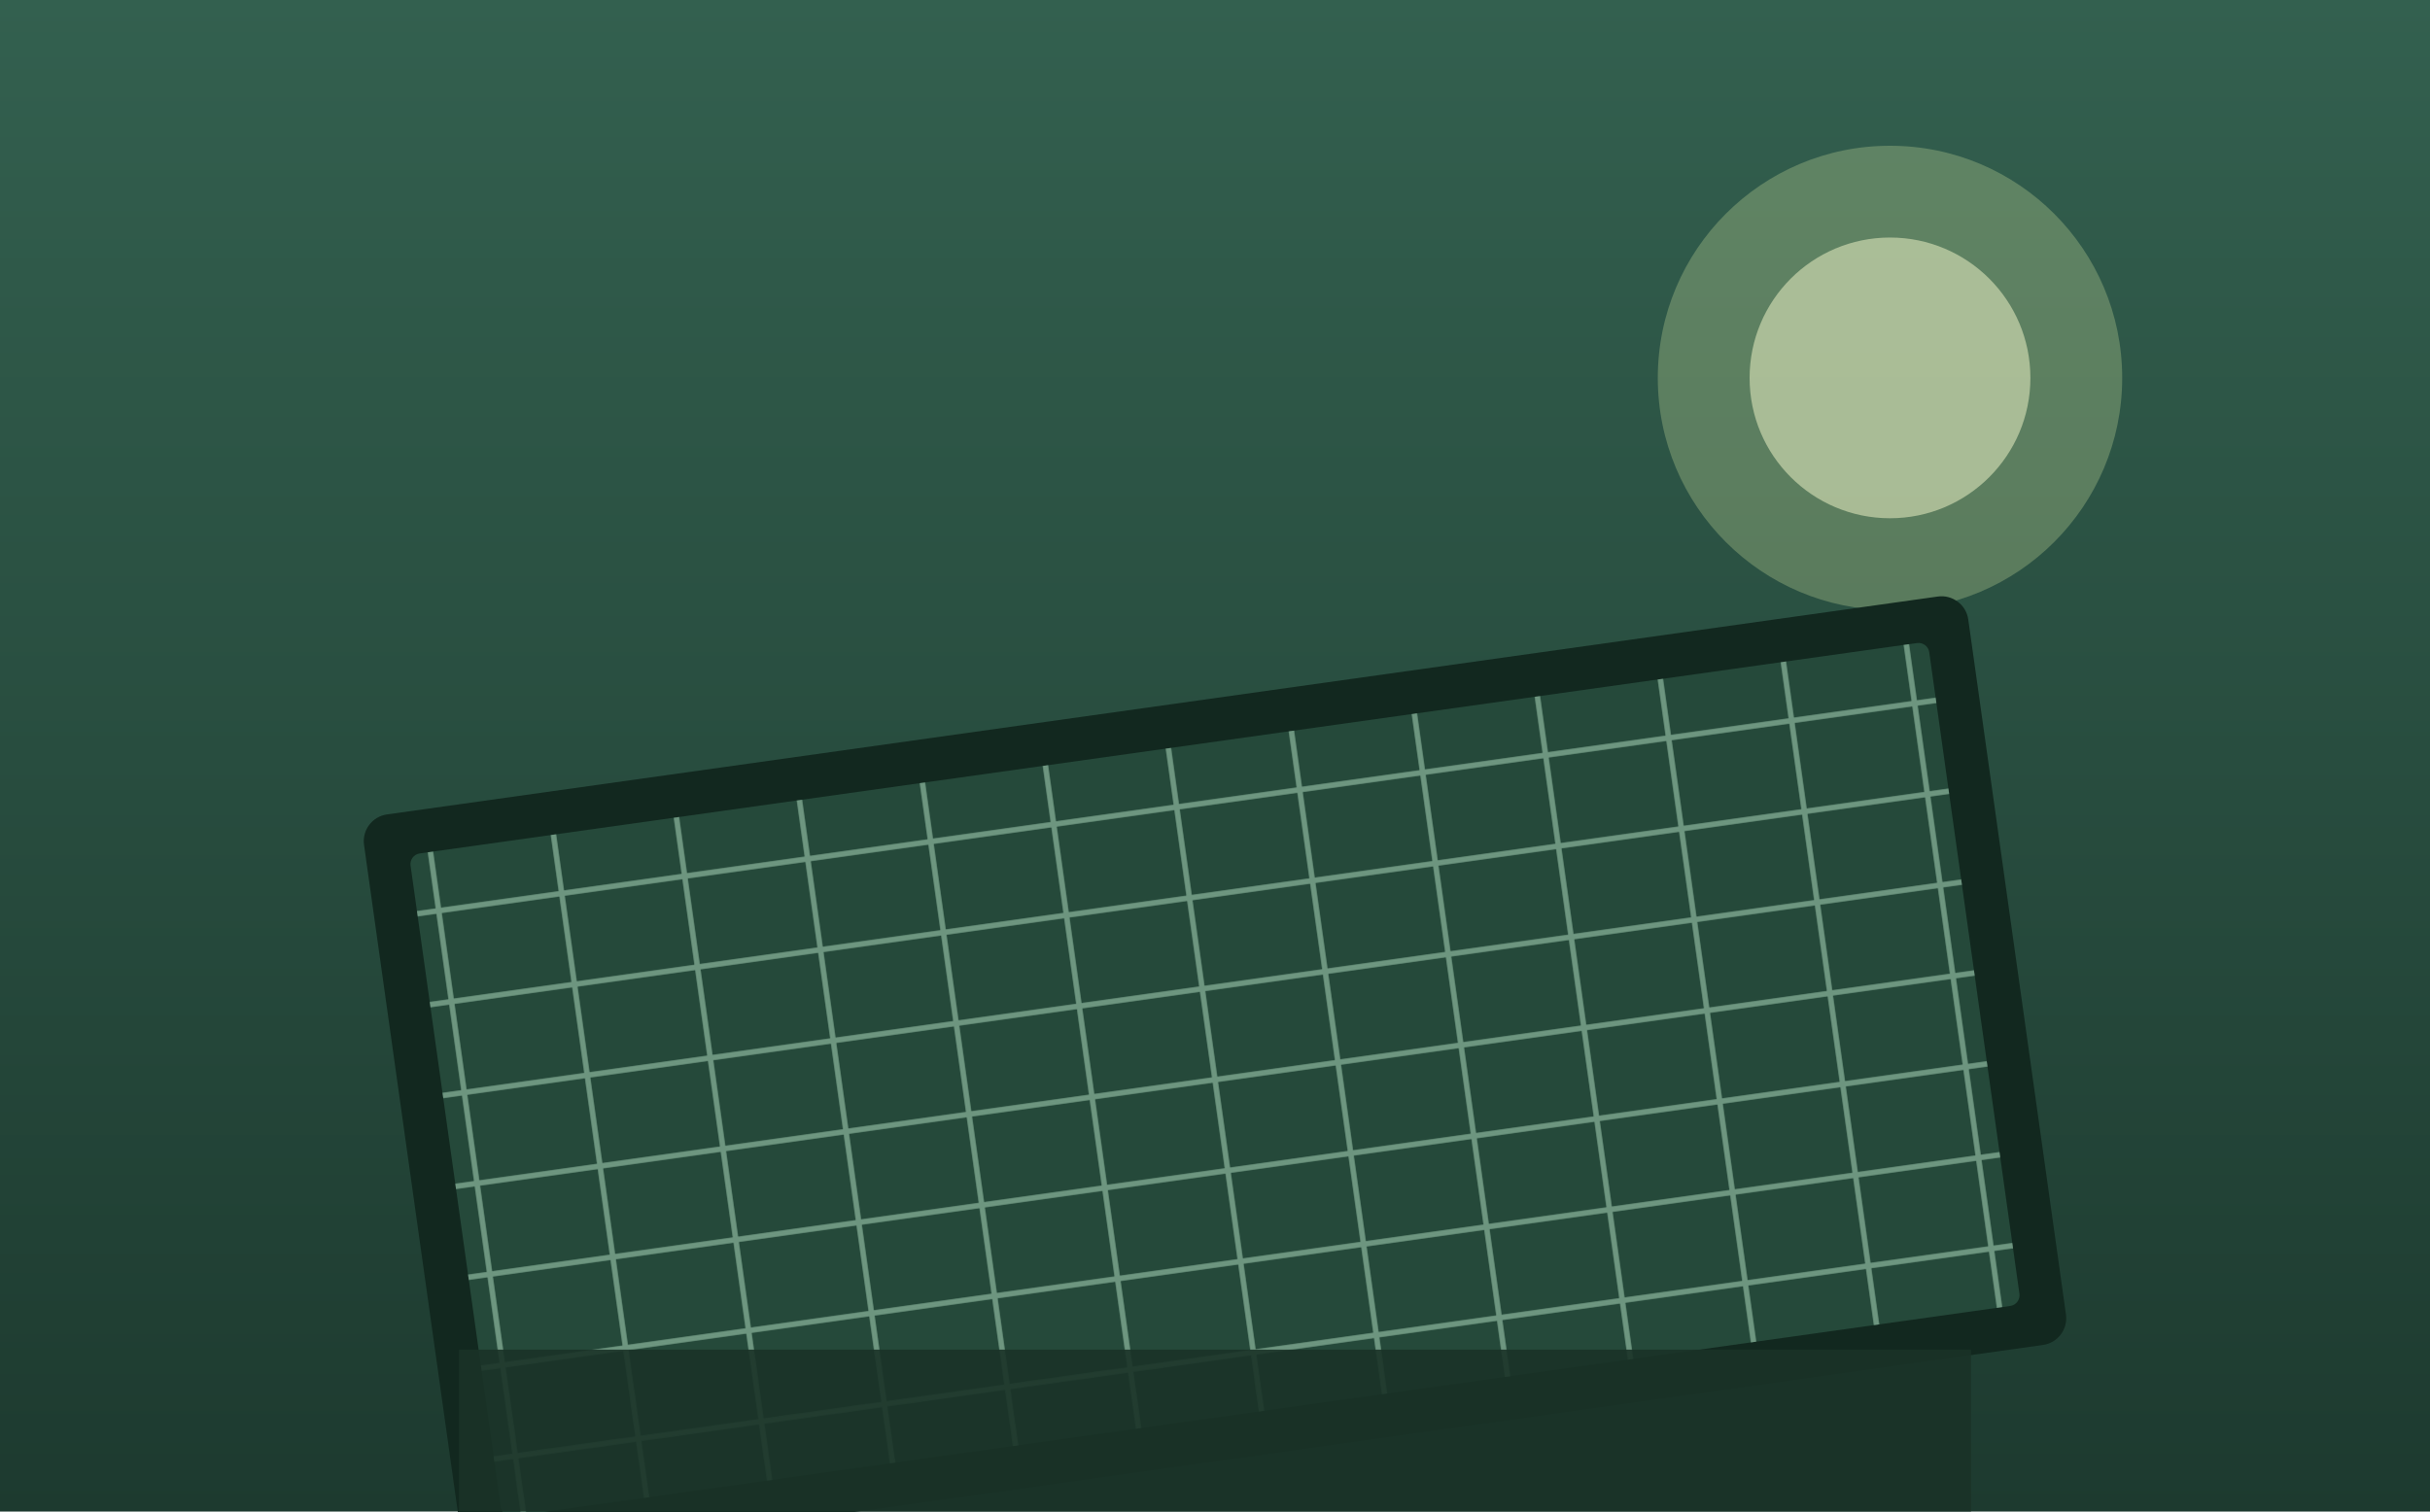
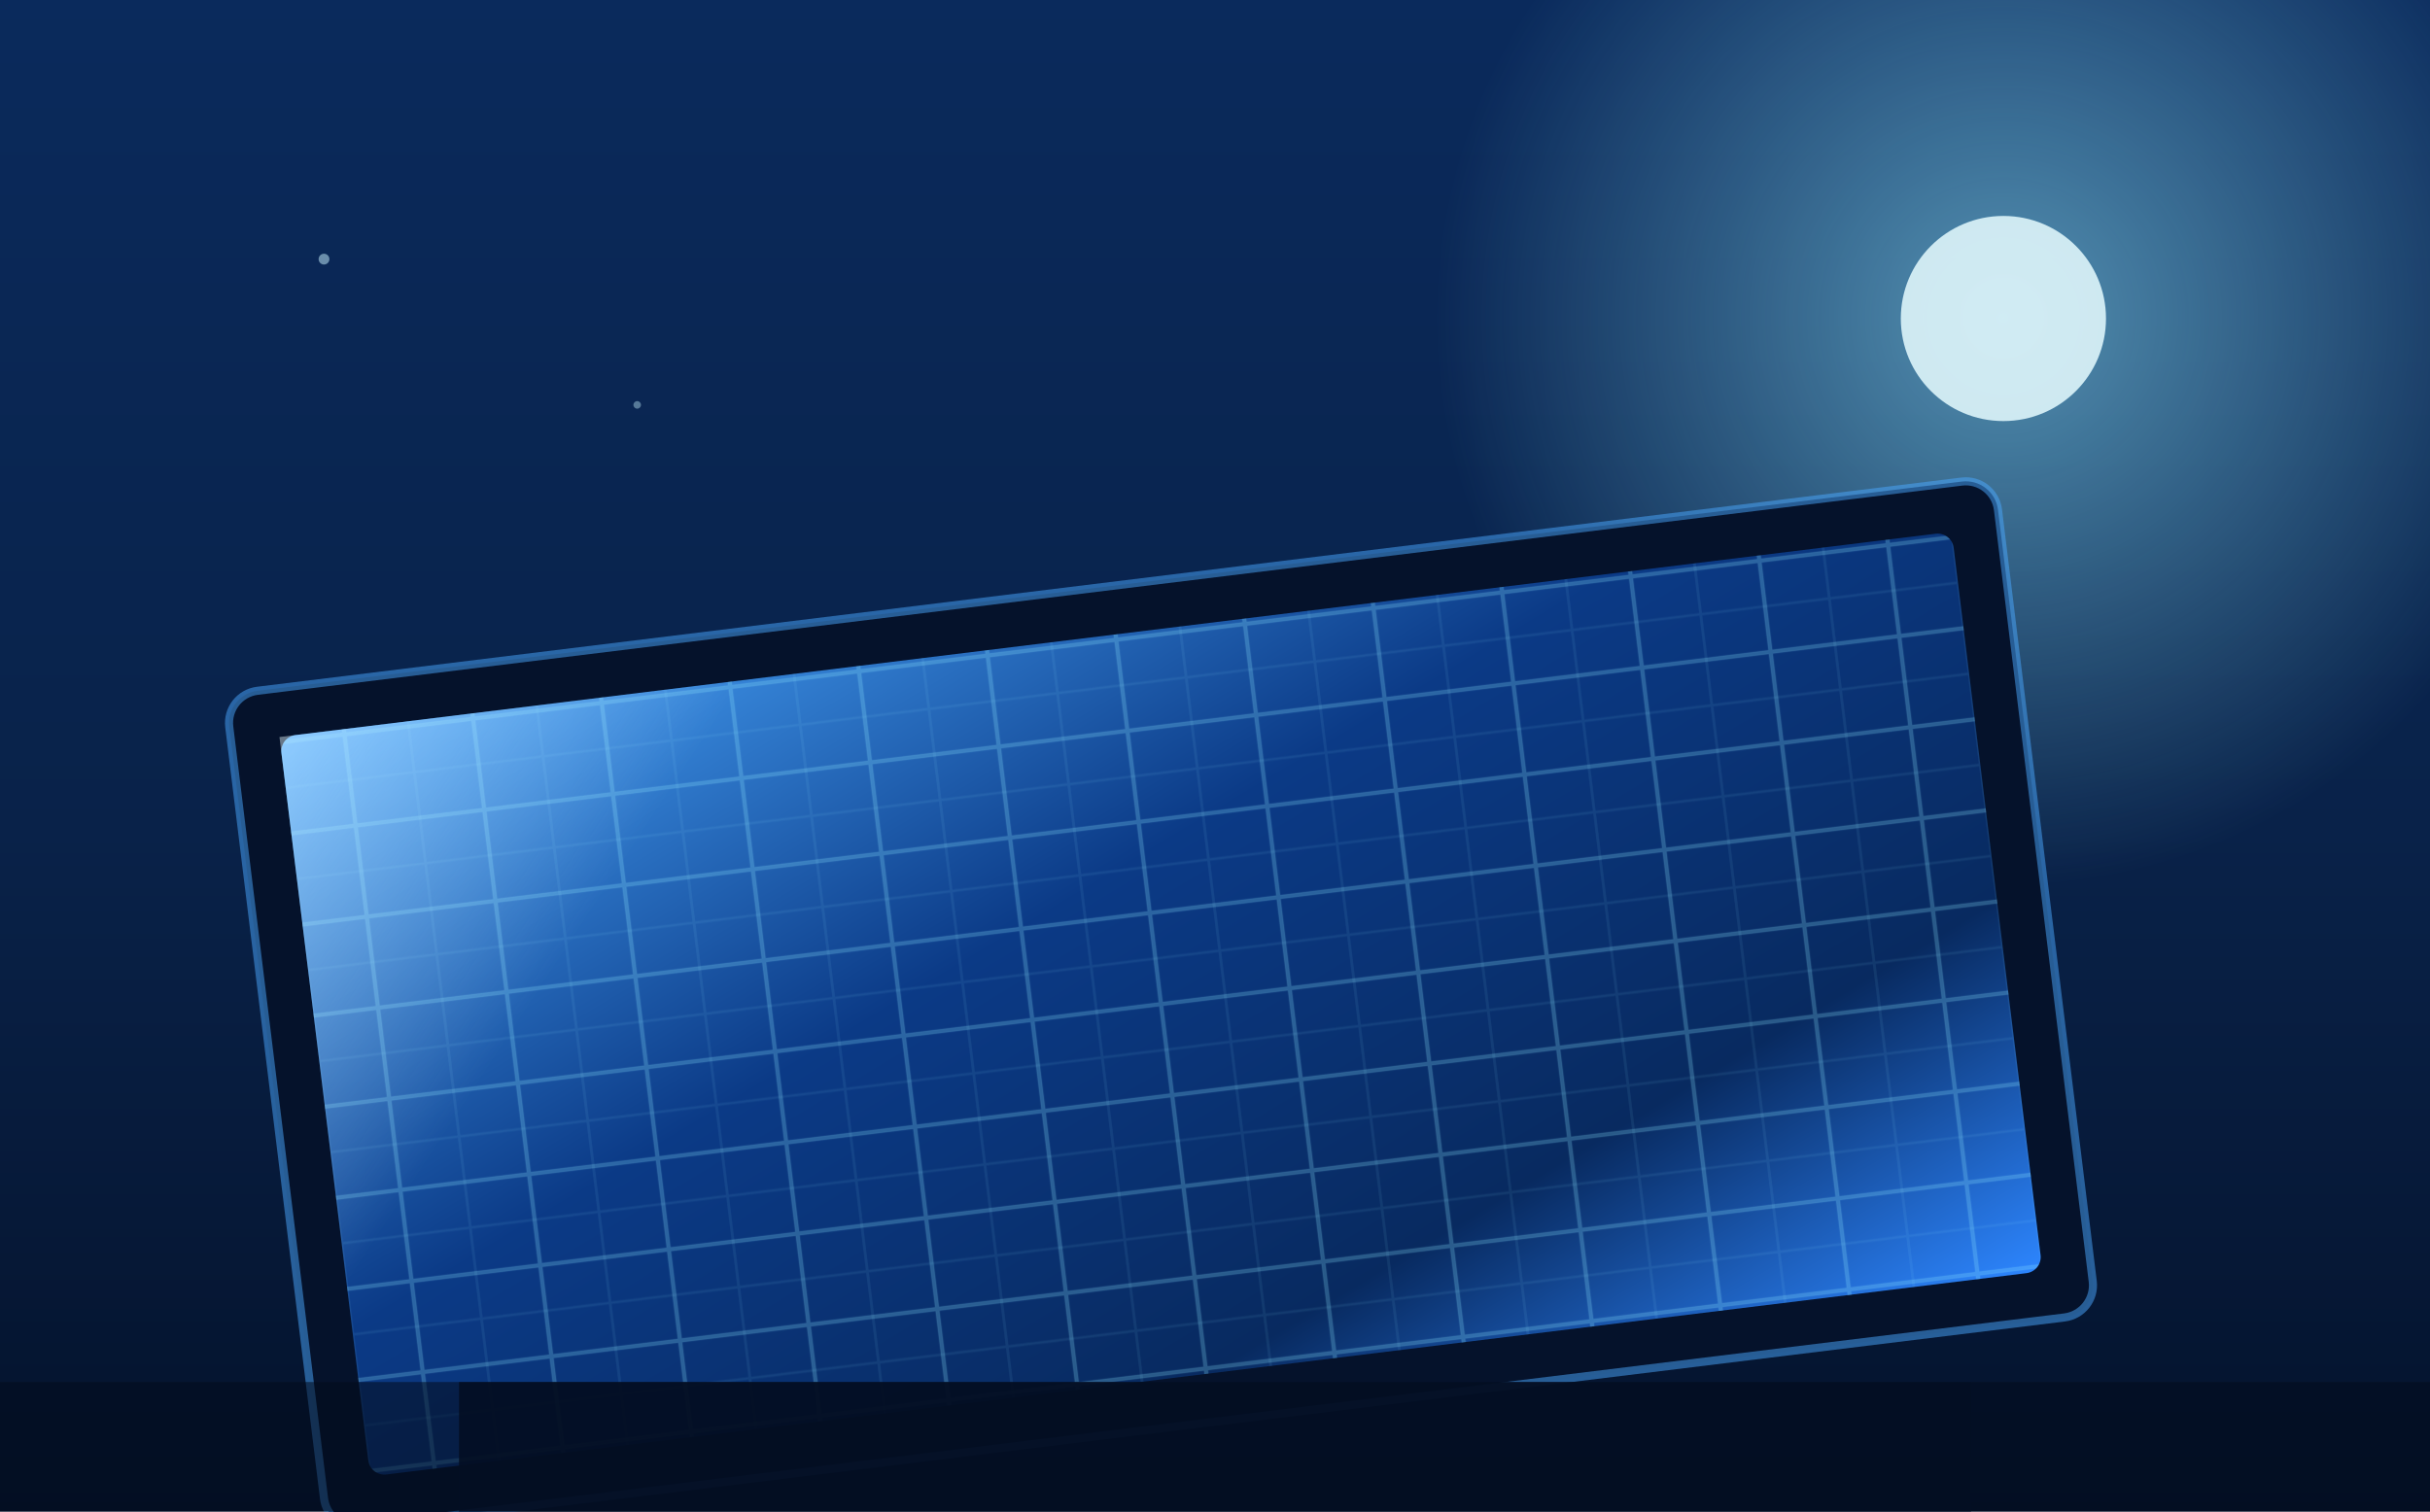
- <svg xmlns="http://www.w3.org/2000/svg" viewBox="0 0 900 560" role="img" aria-label="Solar panels under a bright sun">
+ <svg xmlns="http://www.w3.org/2000/svg" viewBox="0 0 900 560" role="img" aria-label="Solar panels catching blue morning light">
  <defs>
    <linearGradient id="cs-bg" x1="0" y1="0" x2="0" y2="1">
-       <stop offset="0" stop-color="#33604f" />
-       <stop offset="1" stop-color="#1d3a2f" />
+       <stop offset="0" stop-color="#0a2a5c" />
+       <stop offset=".55" stop-color="#092249" />
+       <stop offset="1" stop-color="#04122b" />
    </linearGradient>
-     <pattern id="cs-cells" width="46" height="34" patternUnits="userSpaceOnUse">
-       <rect width="46" height="34" fill="none" stroke="#6d957f" stroke-width="2" />
+     <radialGradient id="cs-glow" cx=".5" cy=".5" r=".5">
+       <stop offset="0" stop-color="#8fe8ff" stop-opacity=".55" />
+       <stop offset="1" stop-color="#8fe8ff" stop-opacity="0" />
+     </radialGradient>
+     <linearGradient id="cs-glass" x1="0" y1="0" x2="1" y2="1">
+       <stop offset="0" stop-color="#4aa8ff" />
+       <stop offset=".4" stop-color="#0b3a86" />
+       <stop offset=".75" stop-color="#082a60" />
+       <stop offset="1" stop-color="#2d86ff" />
+     </linearGradient>
+     <pattern id="cs-cells" width="48" height="34" patternUnits="userSpaceOnUse">
+       <path d="M0 0h48v34H0z" fill="none" stroke="#8fe8ff" stroke-opacity=".25" stroke-width="1.6" />
+       <path d="M24 0v34M0 17h48" stroke="#8fe8ff" stroke-opacity=".08" stroke-width="1" />
    </pattern>
+     <linearGradient id="cs-glare" x1="0" y1="0" x2="1" y2="1">
+       <stop offset="0" stop-color="#e4f8ff" stop-opacity=".45" />
+       <stop offset=".4" stop-color="#e4f8ff" stop-opacity="0" />
+     </linearGradient>
  </defs>
  <rect width="900" height="560" fill="url(#cs-bg)" />
-   <circle cx="700" cy="140" r="86" fill="#d7e8a2" opacity=".28" />
-   <circle cx="700" cy="140" r="52" fill="#e9eec2" opacity=".55" />
-   <g transform="translate(450 400) rotate(-8)">
-     <rect x="-300" y="-140" width="600" height="280" rx="10" fill="#12281f" />
-     <rect x="-284" y="-124" width="568" height="248" rx="4" fill="#25493a" />
-     <rect x="-284" y="-124" width="568" height="248" rx="4" fill="url(#cs-cells)" />
+   <circle cx="742" cy="118" r="210" fill="url(#cs-glow)" />
+   <circle cx="742" cy="118" r="38" fill="#e6fbff" opacity=".85" />
+   <g fill="#c9f4ff">
+     <circle cx="120" cy="96" r="2" opacity=".5" />
+     <circle cx="236" cy="150" r="1.4" opacity=".4" />
+     <circle cx="678" cy="300" r="1.6" opacity=".4" />
  </g>
-   <g fill="#1a3227" opacity=".9">
-     <rect x="170" y="500" width="560" height="60" />
+   <g transform="translate(430 372) rotate(-7)">
+     <rect x="-330" y="-156" width="660" height="312" rx="12" fill="#05122b" />
+     <rect x="-312" y="-138" width="624" height="276" rx="6" fill="url(#cs-glass)" />
+     <rect x="-312" y="-138" width="624" height="276" rx="6" fill="url(#cs-cells)" />
+     <path d="M-312-138H-96L-312 118Z" fill="url(#cs-glare)" />
+     <rect x="-330" y="-156" width="660" height="312" rx="12" fill="none" stroke="#4aa8ff" stroke-opacity=".5" stroke-width="3" />
  </g>
+   <g fill="#04122b" opacity=".9">
+     <rect x="170" y="512" width="560" height="48" />
+   </g>
+   <path d="M0 512h900v48H0z" fill="#020b1c" opacity=".55" />
</svg>
